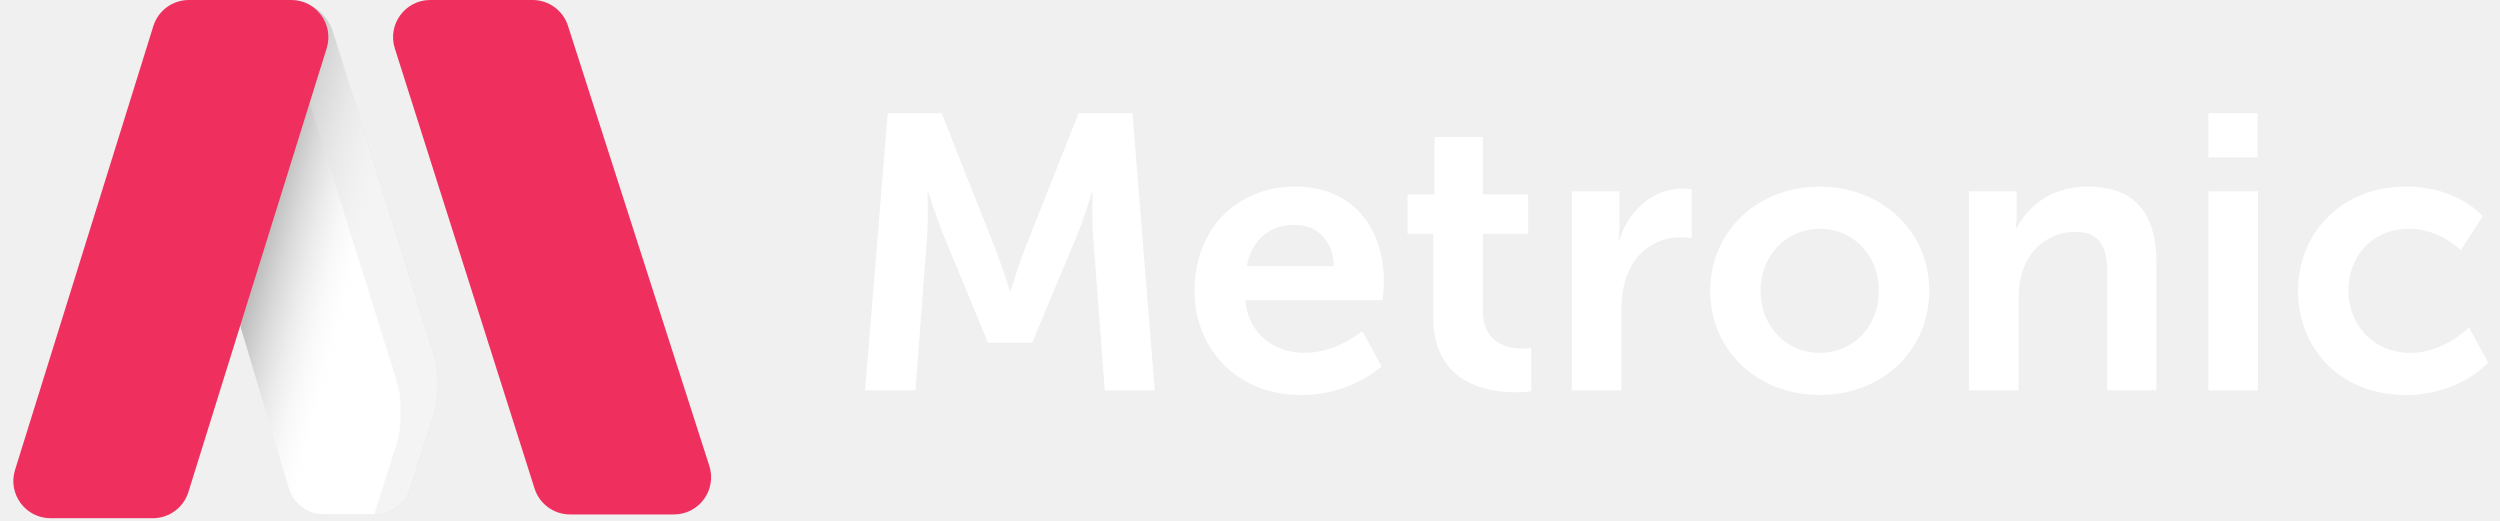
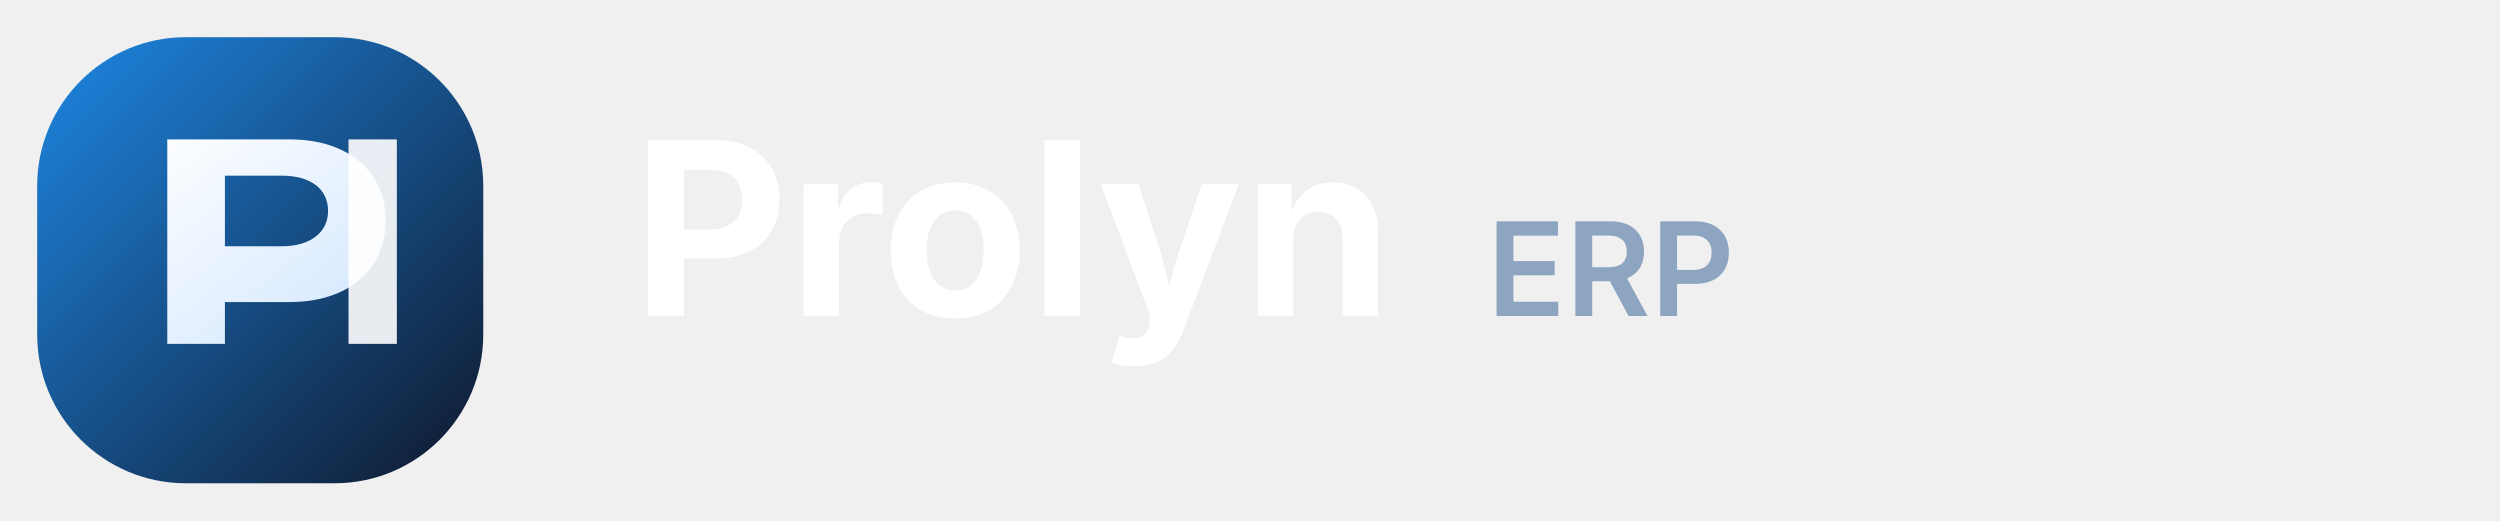
<svg xmlns="http://www.w3.org/2000/svg" width="269" height="56" viewBox="0 0 269 56" fill="none">
-   <path d="M93.085 42H98.504L99.763 25.326C99.889 23.352 99.805 20.664 99.805 20.664H99.889C99.889 20.664 100.813 23.604 101.527 25.326L106.315 36.876H111.061L115.891 25.326C116.605 23.604 117.487 20.706 117.487 20.706H117.571C117.571 20.706 117.487 23.352 117.613 25.326L118.873 42H124.249L121.855 12.18H116.059L110.221 26.922C109.549 28.686 108.751 31.29 108.751 31.29H108.667C108.667 31.29 107.827 28.686 107.155 26.922L101.317 12.18H95.522L93.085 42ZM128.531 31.29C128.531 37.38 132.941 42.504 140.039 42.504C145.373 42.504 148.649 39.438 148.649 39.438L146.591 35.616C146.591 35.616 143.861 37.968 140.417 37.968C137.225 37.968 134.327 36.036 133.991 32.298H148.775C148.775 32.298 148.901 30.87 148.901 30.24C148.901 24.57 145.583 20.076 139.409 20.076C133.025 20.076 128.531 24.696 128.531 31.29ZM134.159 28.644C134.663 25.872 136.553 24.192 139.283 24.192C141.635 24.192 143.441 25.746 143.525 28.644H134.159ZM154.222 34.146C154.222 41.328 160.144 42.21 163.126 42.21C164.134 42.21 164.764 42.084 164.764 42.084V37.422C164.764 37.422 164.386 37.506 163.798 37.506C162.328 37.506 159.556 37.002 159.556 33.474V25.158H164.428V20.916H159.556V14.742H154.348V20.916H151.45V25.158H154.222V34.146ZM169.13 42H174.464V33.516C174.464 32.256 174.59 31.08 174.926 30.03C175.934 26.838 178.496 25.536 180.764 25.536C181.478 25.536 182.024 25.62 182.024 25.62V20.37C182.024 20.37 181.562 20.286 181.058 20.286C177.782 20.286 175.22 22.722 174.254 25.788H174.17C174.17 25.788 174.254 25.074 174.254 24.276V20.58H169.13V42ZM184.023 31.29C184.023 37.884 189.273 42.504 195.825 42.504C202.335 42.504 207.585 37.884 207.585 31.29C207.585 24.738 202.335 20.076 195.783 20.076C189.273 20.076 184.023 24.738 184.023 31.29ZM189.441 31.29C189.441 27.342 192.339 24.612 195.825 24.612C199.269 24.612 202.167 27.342 202.167 31.29C202.167 35.28 199.269 37.968 195.825 37.968C192.339 37.968 189.441 35.28 189.441 31.29ZM211.869 42H217.203V32.172C217.203 31.164 217.287 30.198 217.581 29.316C218.379 26.754 220.479 24.948 223.335 24.948C226.065 24.948 226.737 26.712 226.737 29.316V42H232.029V28.224C232.029 22.554 229.341 20.076 224.595 20.076C220.269 20.076 217.917 22.722 216.993 24.528H216.909C216.909 24.528 216.993 23.856 216.993 23.058V20.58H211.869V42ZM237.627 16.926H242.919V12.18H237.627V16.926ZM237.627 42H242.961V20.58H237.627V42ZM247.27 31.29C247.27 37.506 251.806 42.504 258.904 42.504C264.658 42.504 267.724 39.018 267.724 39.018L265.666 35.238C265.666 35.238 262.978 37.968 259.366 37.968C255.292 37.968 252.688 34.86 252.688 31.248C252.688 27.594 255.25 24.612 259.198 24.612C262.558 24.612 264.784 26.922 264.784 26.922L267.136 23.268C267.136 23.268 264.49 20.076 258.904 20.076C251.806 20.076 247.27 25.2 247.27 31.29Z" fill="white" />
-   <path d="M61.114 2.777L76.323 50.13C77.152 52.712 75.226 55.353 72.514 55.353H61.331C59.588 55.353 58.046 54.225 57.518 52.564L42.483 5.211C41.664 2.631 43.589 0 46.295 0H57.306C59.044 0 60.583 1.122 61.114 2.777Z" fill="#EF305E" />
-   <g filter="url(#filter0_i)">
-     <path d="M46.548 37.8L35.824 3.449C35.184 1.397 33.284 0 31.134 0C28.518 0 26.36 2.05 26.227 4.663L24.919 30.339C24.872 31.251 24.982 32.164 25.244 33.039L31.066 52.5C31.572 54.193 33.13 55.353 34.898 55.353H40.309C42.05 55.353 43.591 54.227 44.12 52.569L46.527 45.021C47.275 42.674 47.283 40.152 46.548 37.8Z" fill="white" />
-     <path d="M46.548 37.8L35.824 3.449C35.184 1.397 33.284 0 31.134 0C28.518 0 26.36 2.05 26.227 4.663L24.919 30.339C24.872 31.251 24.982 32.164 25.244 33.039L31.066 52.5C31.572 54.193 33.13 55.353 34.898 55.353H40.309C42.05 55.353 43.591 54.227 44.12 52.569L46.527 45.021C47.275 42.674 47.283 40.152 46.548 37.8Z" fill="url(#paint0_linear)" />
-   </g>
-   <path d="M20.317 0H31.332C34.029 0 35.953 2.615 35.151 5.19L20.27 52.947C19.749 54.619 18.201 55.758 16.451 55.758H5.436C2.739 55.758 0.815 53.143 1.617 50.568L16.498 2.81C17.019 1.139 18.566 0 20.317 0Z" fill="#EF305E" />
  <defs>
-     <filter id="filter0_i" x="24.908" y="0" width="22.185" height="55.353" filterUnits="userSpaceOnUse" color-interpolation-filters="sRGB">
-       <feFlood flood-opacity="0" result="BackgroundImageFix" />
-       <feBlend mode="normal" in="SourceGraphic" in2="BackgroundImageFix" result="shape" />
-       <feColorMatrix in="SourceAlpha" type="matrix" values="0 0 0 0 0 0 0 0 0 0 0 0 0 0 0 0 0 0 127 0" result="hardAlpha" />
-       <feOffset dx="-4" dy="3" />
-       <feComposite in2="hardAlpha" operator="arithmetic" k2="-1" k3="1" />
-       <feColorMatrix type="matrix" values="0 0 0 0 0.904 0 0 0 0 0.893 0 0 0 0 0.893 0 0 0 0.4 0" />
-       <feBlend mode="normal" in2="shape" result="effect1_innerShadow" />
-     </filter>
-     <linearGradient id="paint0_linear" x1="29" y1="24.5" x2="40.5" y2="27.5" gradientUnits="userSpaceOnUse">
-       <stop stop-opacity="0.25" />
-       <stop offset="0.911" stop-color="white" stop-opacity="0" />
+     <linearGradient id="prolyn-logo-bg" x1="4" y1="4" x2="52" y2="52" gradientUnits="userSpaceOnUse">
+       <stop stop-color="#1E88E5" />
+       <stop offset="1" stop-color="#0F172A" />
+     </linearGradient>
+     <linearGradient id="prolyn-logo-accent" x1="17" y1="13" x2="35" y2="36" gradientUnits="userSpaceOnUse">
+       <stop stop-color="#FFFFFF" />
+       <stop offset="1" stop-color="#D7E9FF" />
    </linearGradient>
  </defs>
+   <rect x="4" y="4" width="48" height="48" rx="16" fill="url(#prolyn-logo-bg)" />
+   <path d="M18 37V15h13.2c6.3 0 10.3 3.5 10.3 8.7 0 5.3-4 8.8-10.3 8.8H24.2V37H18zm6.2-10.5h6.1c3.1 0 5-1.5 5-3.8 0-2.4-1.9-3.8-5-3.8h-6.1v7.6z" fill="url(#prolyn-logo-accent)" />
+   <path d="M37.5 37V15h5.2v22h-5.2z" fill="#FFFFFF" opacity="0.9" />
+   <text x="68" y="34" font-family="Inter, Arial, sans-serif" font-size="26" font-weight="700" fill="#FFFFFF">Prolyn</text>
+   <text x="160" y="34" font-family="Inter, Arial, sans-serif" font-size="14" font-weight="600" fill="#8EA5C2">ERP</text>
</svg>
